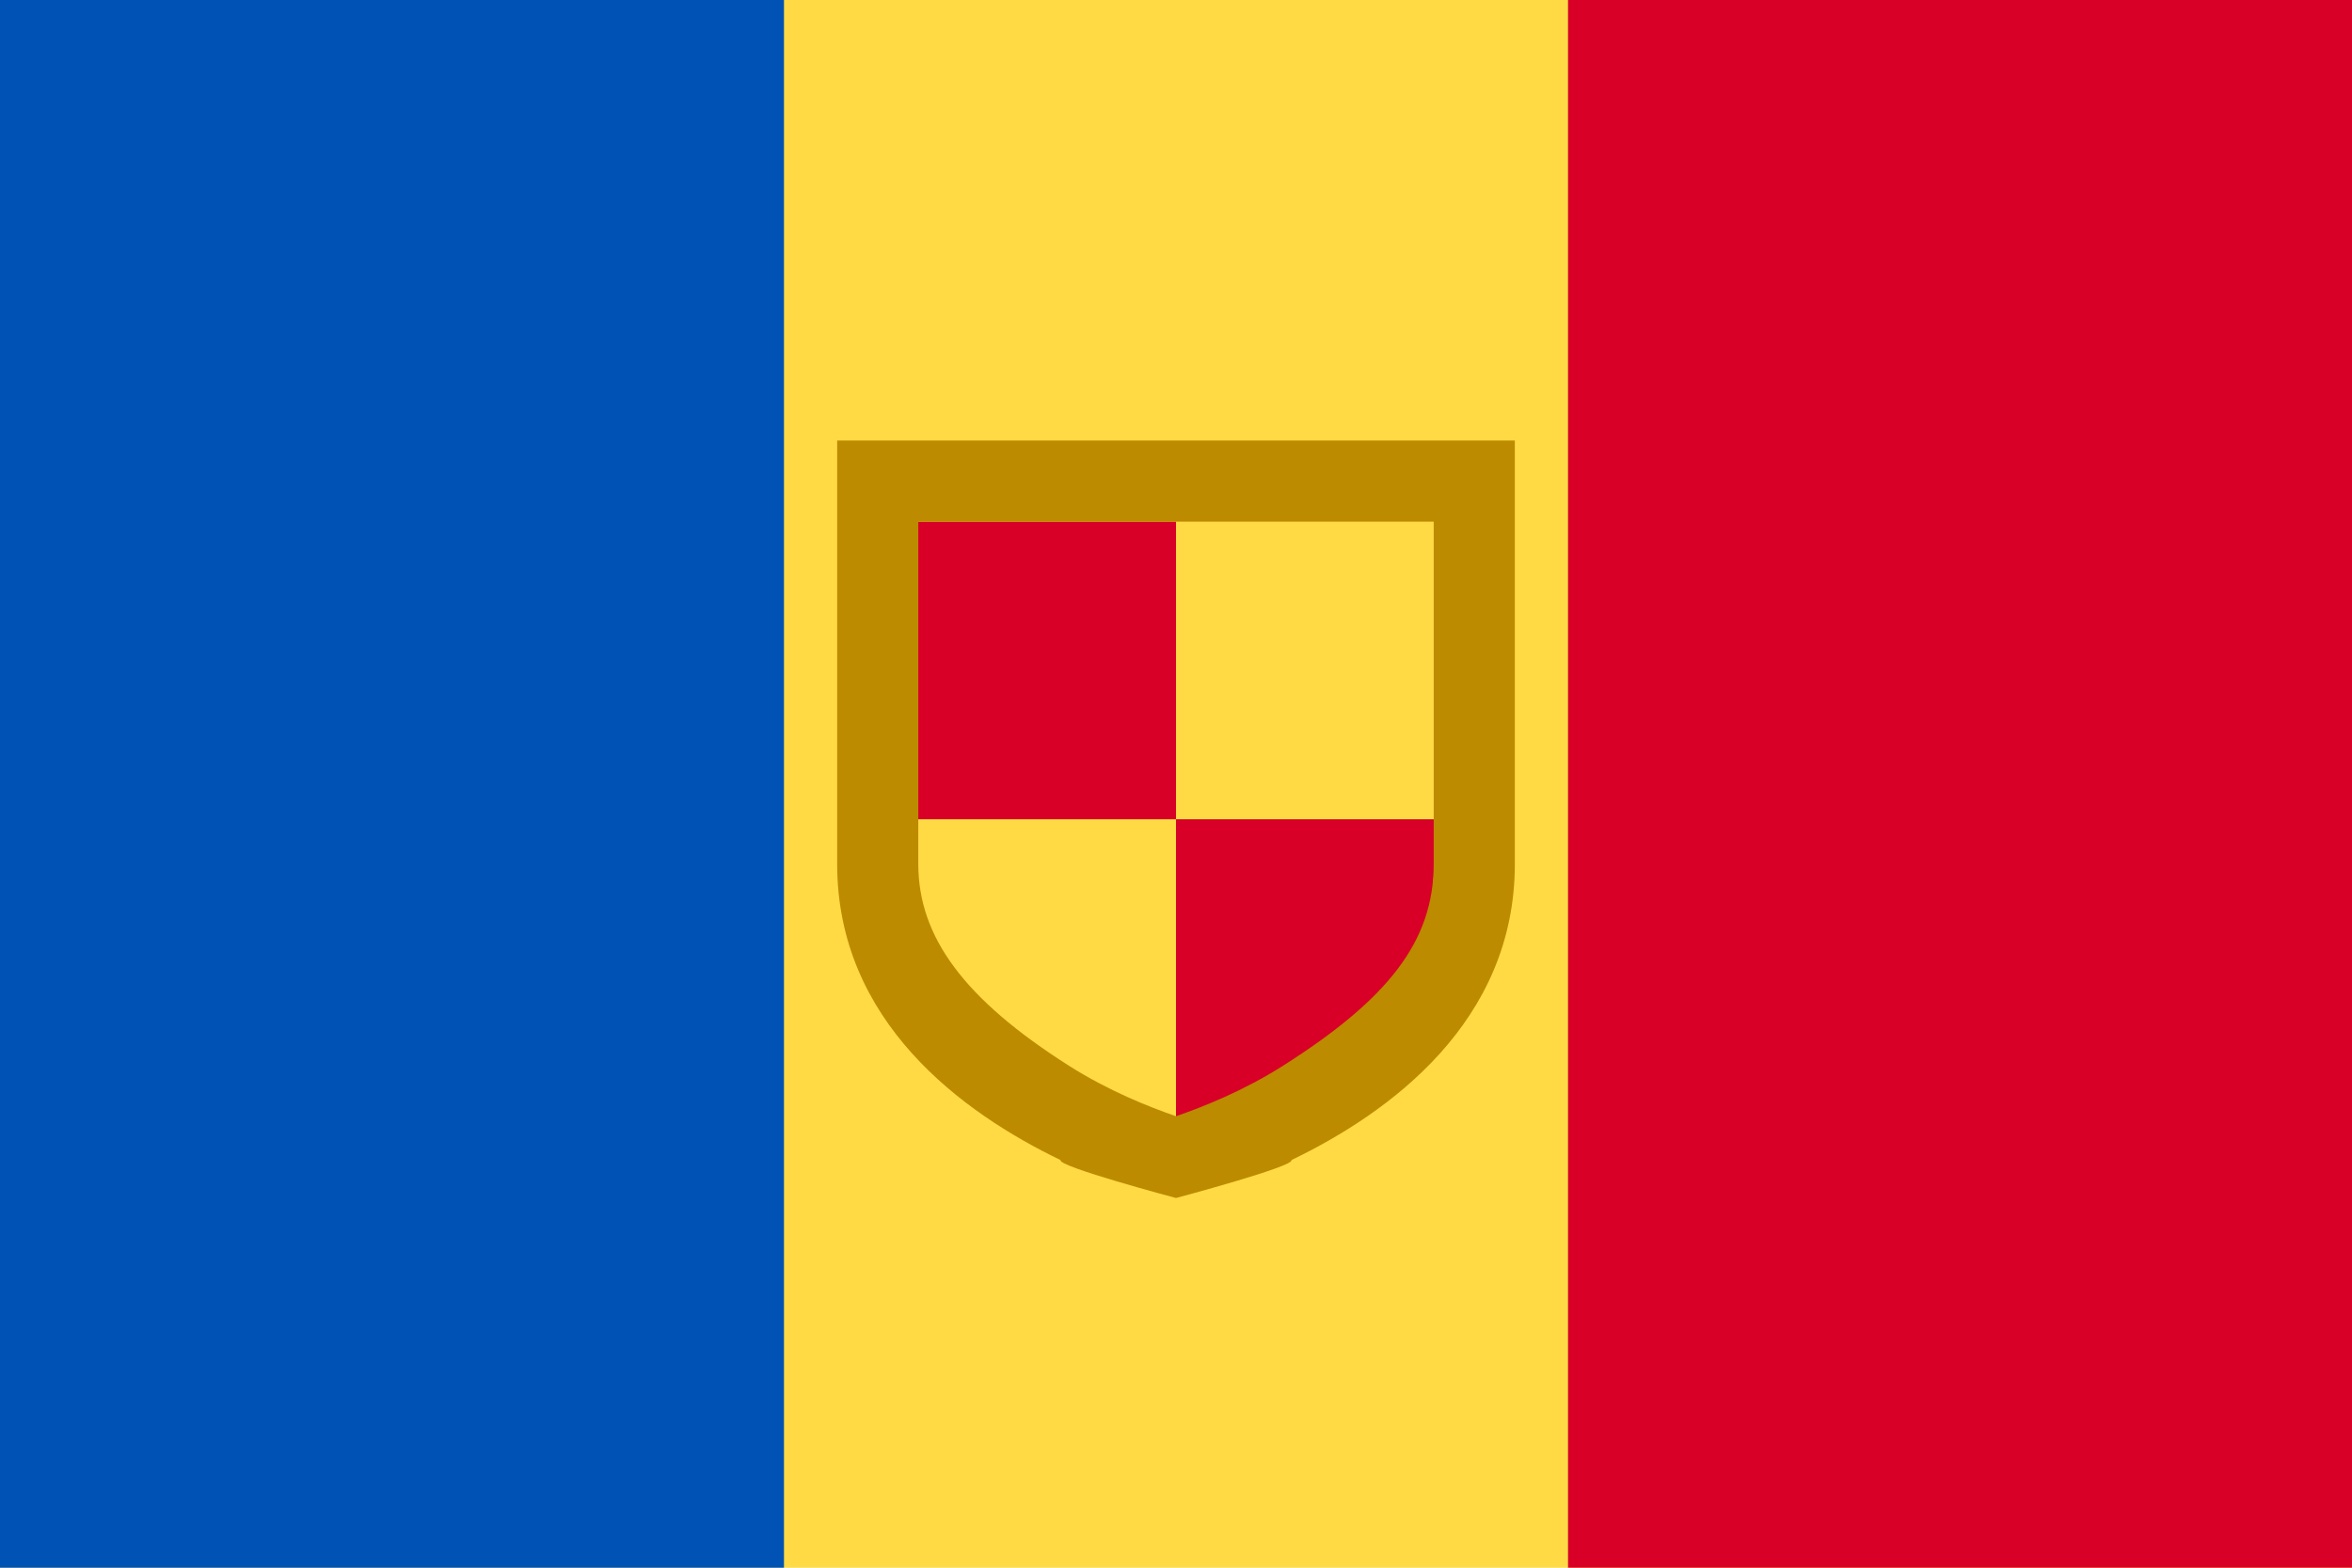
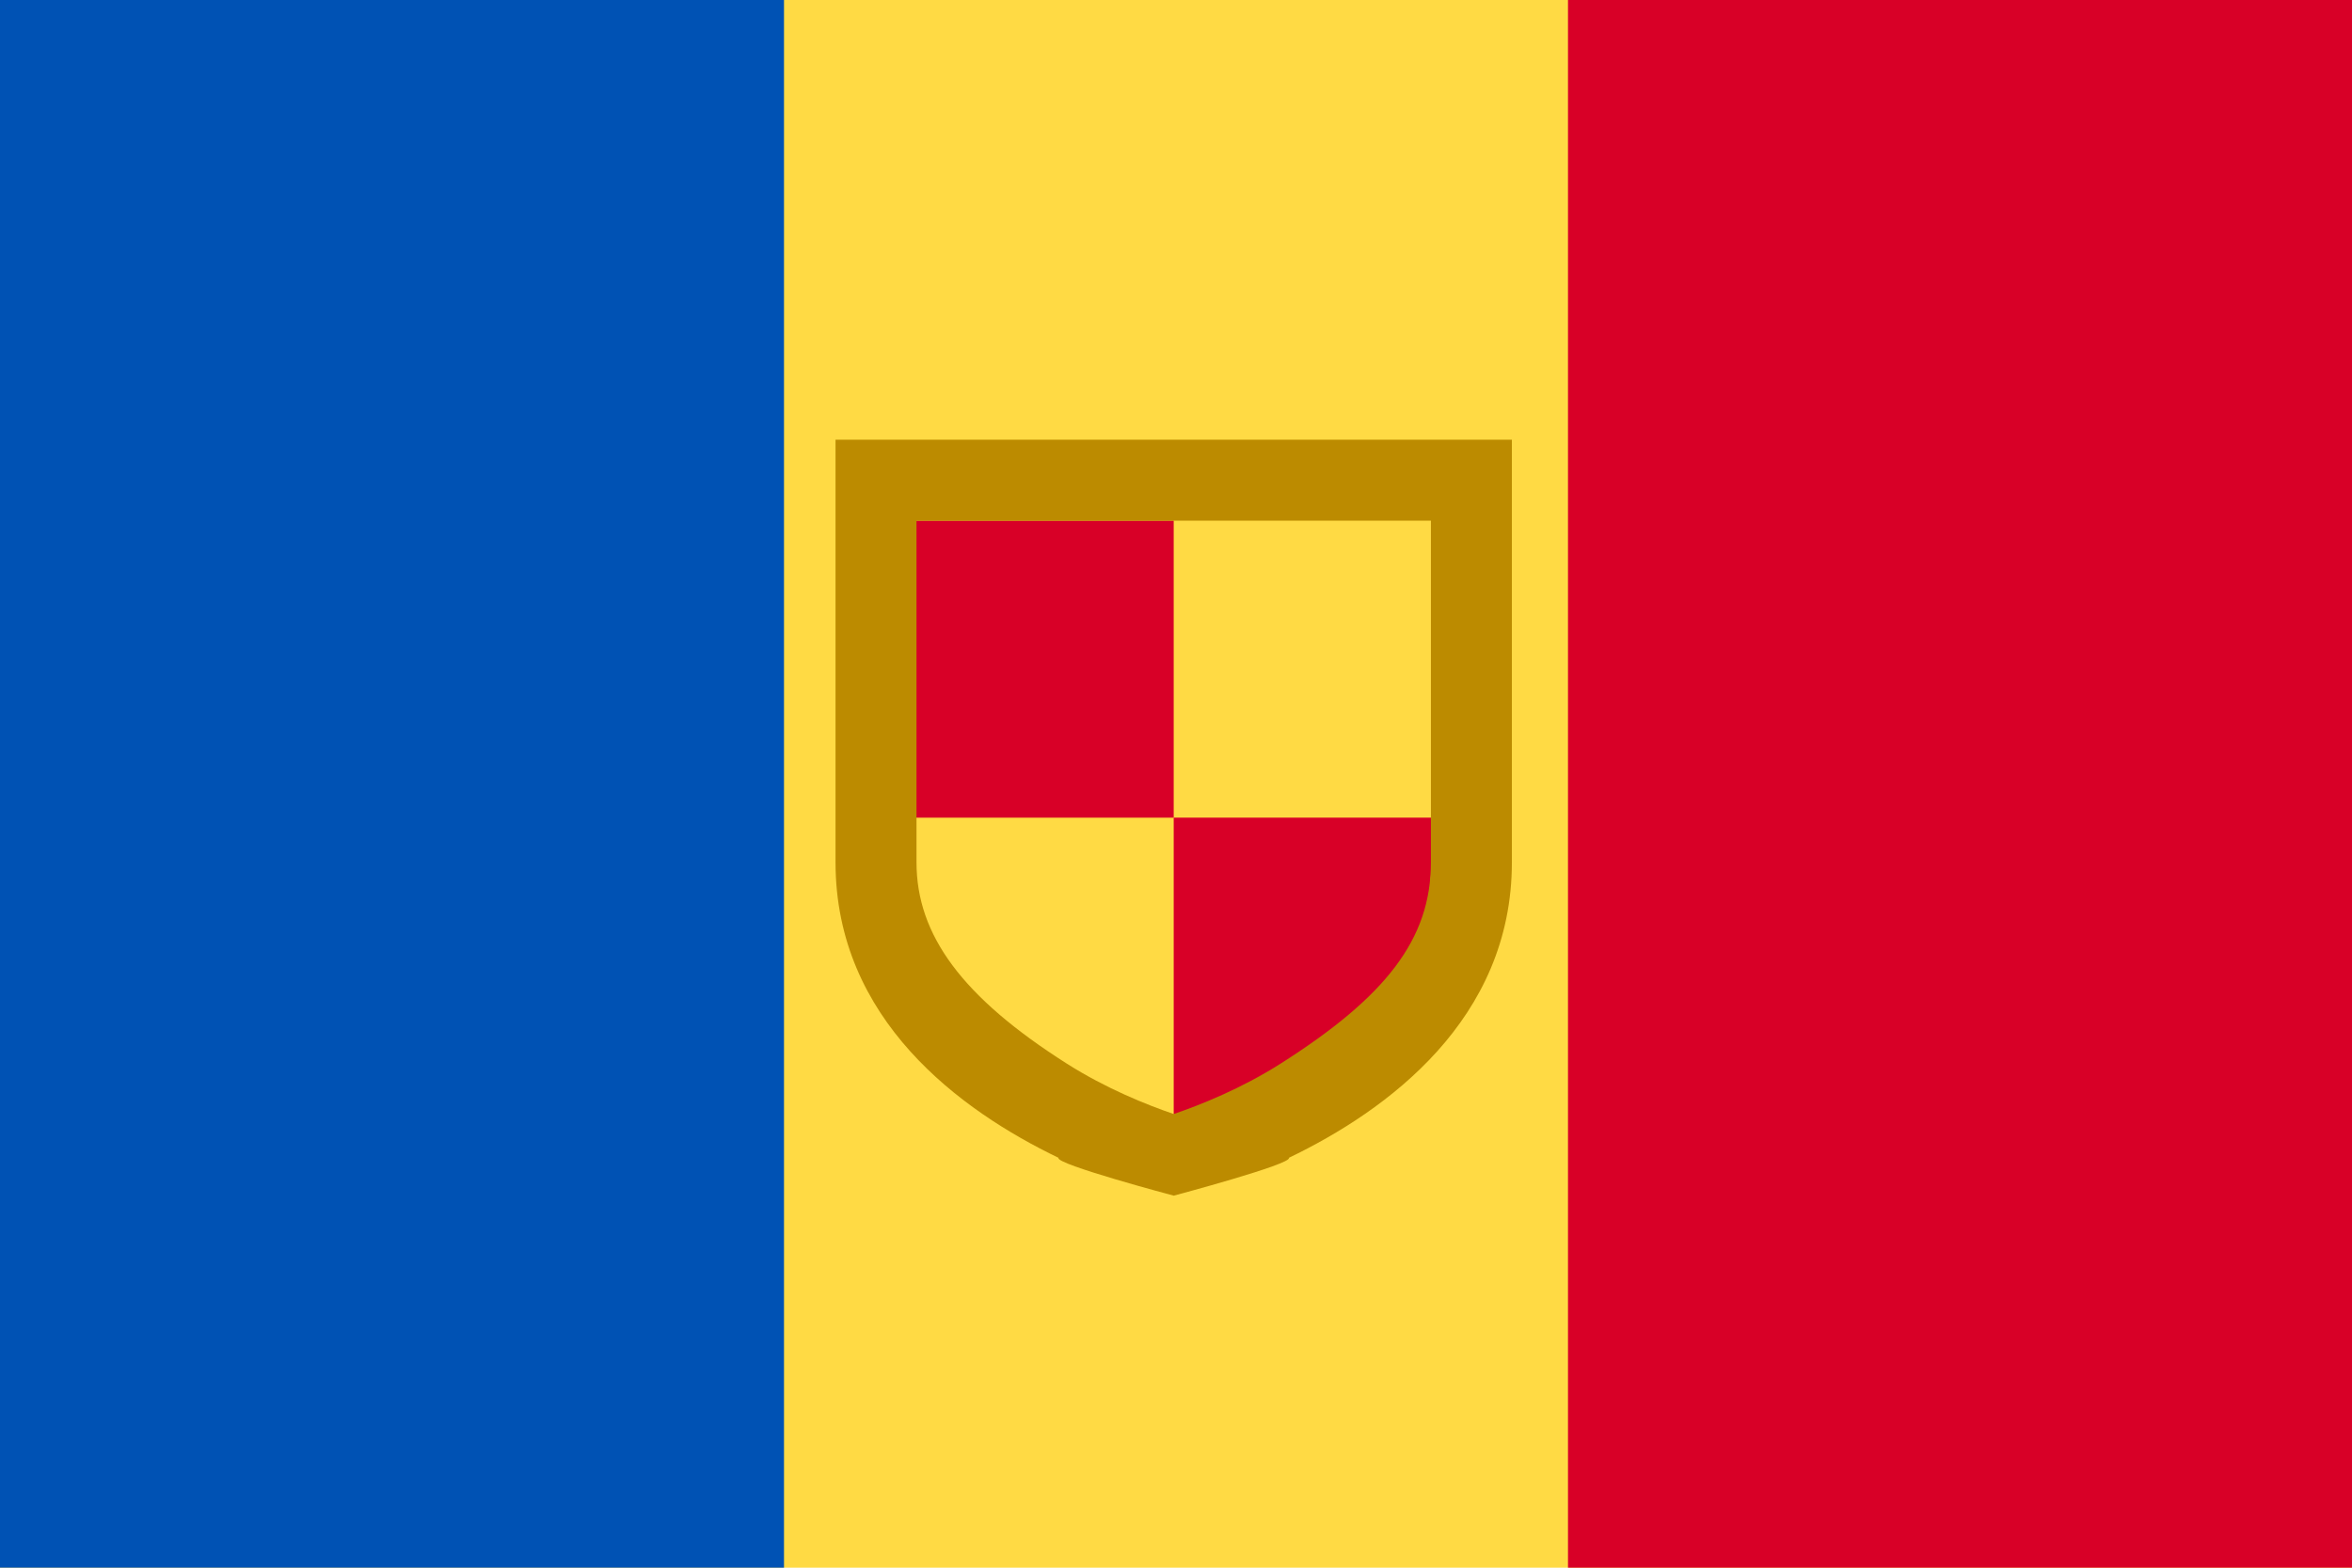
- <svg xmlns="http://www.w3.org/2000/svg" version="1.1" viewBox="0 0 512 341.33">
-   <rect y="0" fill="#FFDA44" width="512" height="341.34" />
-   <rect y="0" fill="#0052B4" width="170.66" height="341.34" />
-   <rect x="341.34" y="0" fill="#D80027" width="170.66" height="341.34" />
+ <svg xmlns="http://www.w3.org/2000/svg" version="1.1" viewBox="0 0 513 342">
+   <rect y="0" fill="#FFDA44" width="513" height="342" />
+   <rect y="0" fill="#0052B4" width="171" height="342" />
+   <rect x="342" y="0" fill="#D80027" width="171" height="342" />
  <rect x="198.92" y="113.58" fill="#D80027" width="57.08" height="64.8" />
  <polygon fill="#D80027" points="309.16,228.68 256,243.18 256,178.38 313.08,178.38 " />
  <path fill="#BC8B00" d="M182.24,95.92v92.2c0,34.32,27.26,54.17,48.63,64.46c-0.8,1.37,25.13,8.26,25.13,8.26s25.93-6.9,25.13-8.26  c21.38-10.29,48.63-30.14,48.63-64.46v-92.2L182.24,95.92z M312.1,188.12c0,16.88-10,29.43-32.76,43.9  c-8.62,5.48-17.54,9.03-23.34,11.01c-5.8-1.98-14.72-5.53-23.34-11.01C209.9,217.55,199.9,204,199.9,188.12v-74.54h112.2  L312.1,188.12z" />
</svg>
